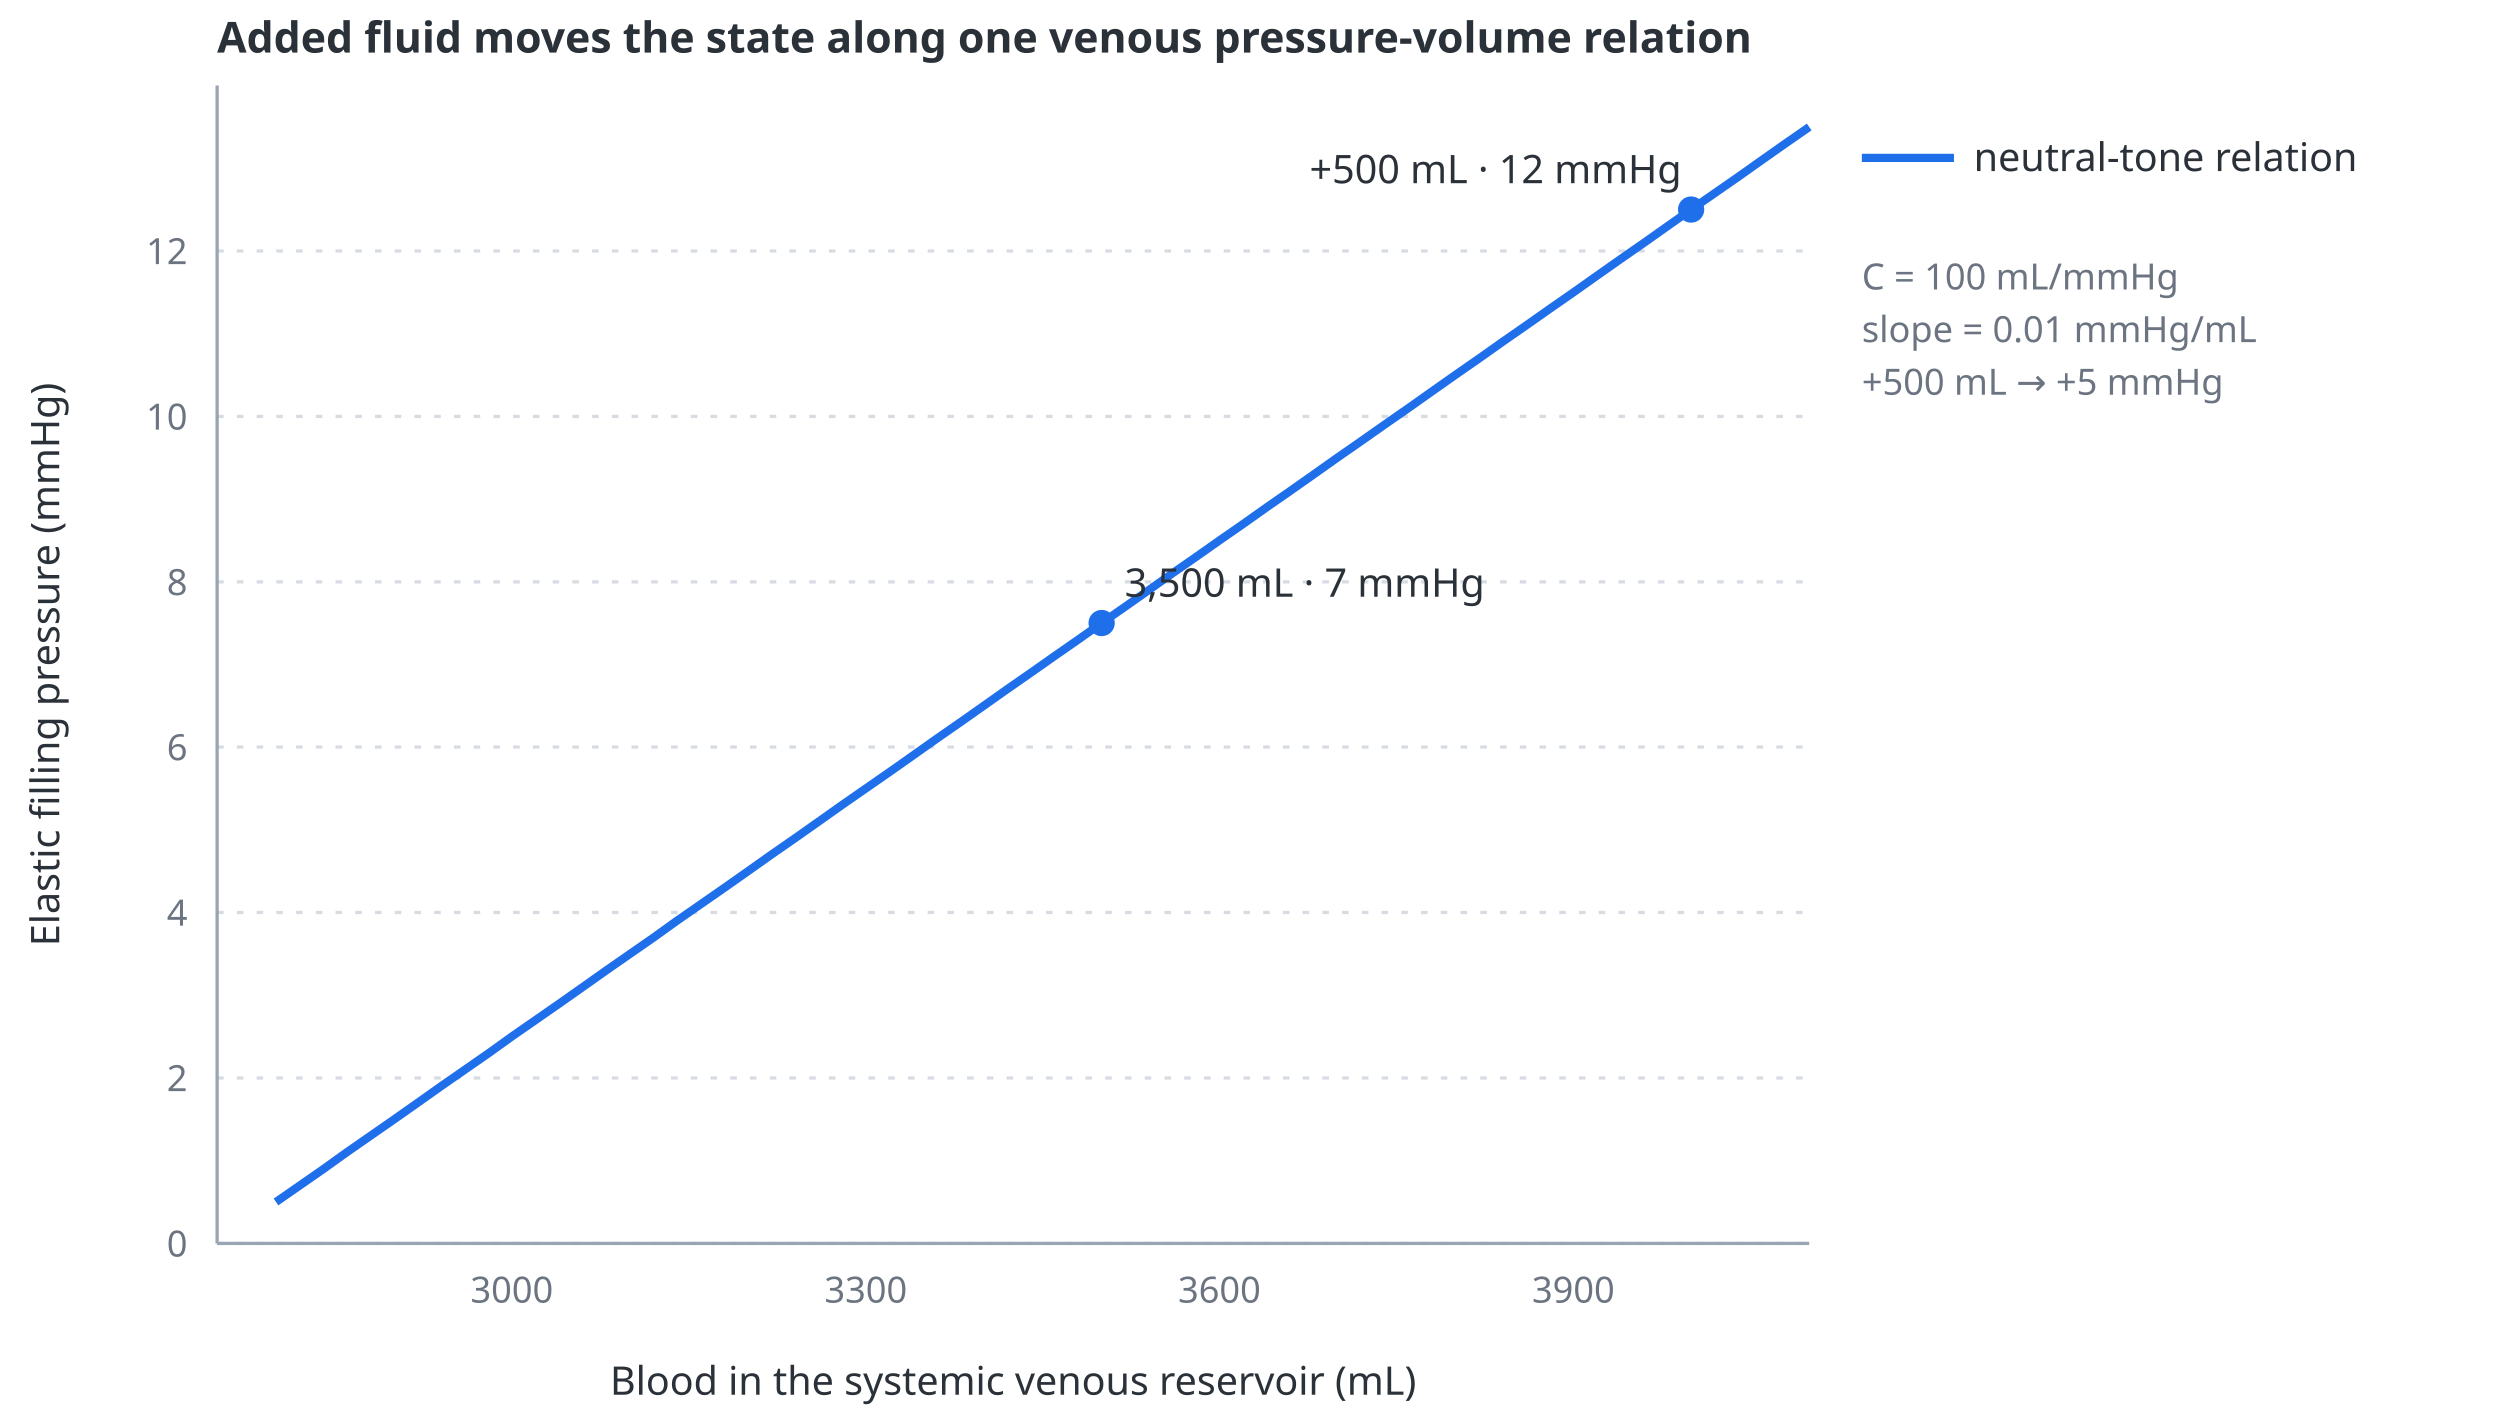
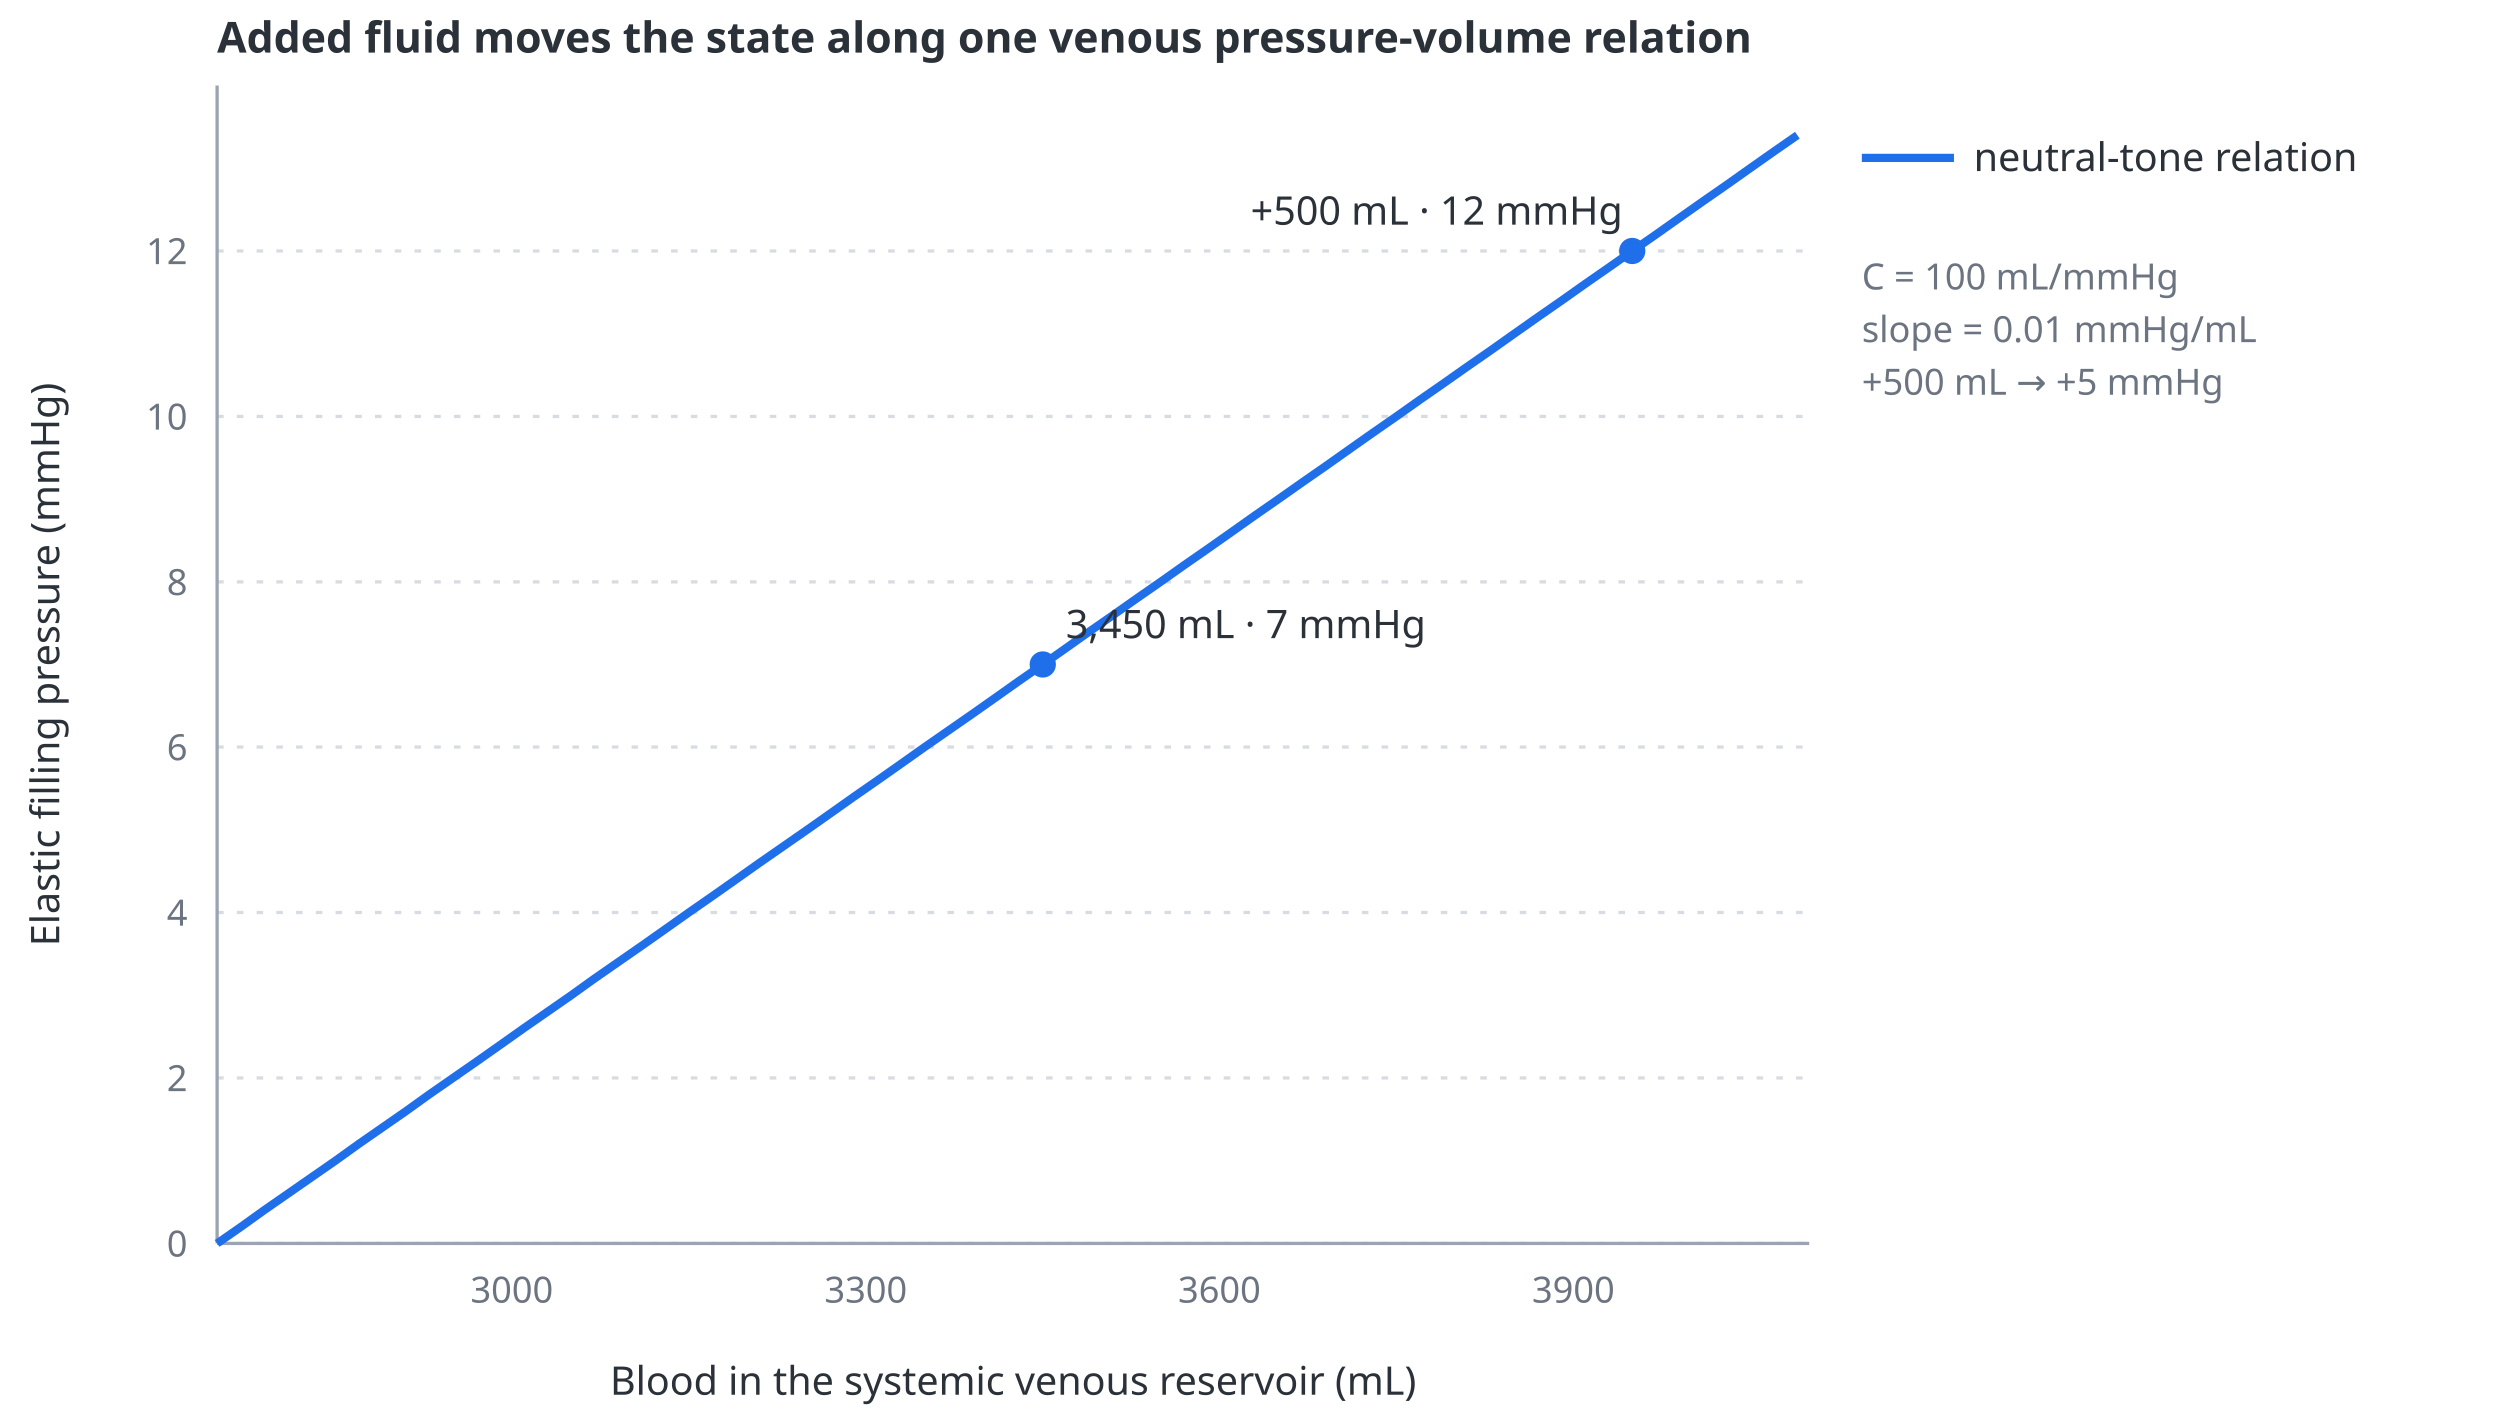
<svg xmlns="http://www.w3.org/2000/svg" viewBox="0 0 760 430" class="arthur-fig" role="img" aria-label="Added fluid moves the state along one venous pressure-volume relation">
  <style>
  svg.arthur-fig .bg { fill: none }
  svg.arthur-fig .axis { stroke: var(--fig-axis, #9aa4b2); stroke-width: 1 }
  svg.arthur-fig .grid { stroke: var(--fig-grid, #d7dce3); stroke-width: 1; stroke-dasharray: 2 4 }
  svg.arthur-fig .tick { fill: var(--fig-muted, #6b7480); font: 11px system-ui, sans-serif }
  svg.arthur-fig .label { fill: var(--fig-text, #2b3138); font: 12px system-ui, sans-serif }
  svg.arthur-fig .title { fill: var(--fig-text, #2b3138); font: 600 13px system-ui, sans-serif }
  svg.arthur-fig .lm { stroke: var(--fig-grid, #d7dce3); stroke-width: 1 }
  svg.arthur-fig .lm-text { fill: var(--fig-muted, #6b7480); font: 600 11px system-ui, sans-serif }
  svg.arthur-fig .total { stroke: var(--fig-total, #1f6feb); stroke-width: 2.5; fill: none }
  svg.arthur-fig .alv { stroke: var(--fig-alv, #d1495b); stroke-width: 1.6; fill: none; stroke-dasharray: 6 3 }
  svg.arthur-fig .extra { stroke: var(--fig-extra, #2a9d8f); stroke-width: 1.6; fill: none; stroke-dasharray: 6 3 }
  svg.arthur-fig .nadir { stroke: var(--fig-total, #1f6feb); stroke-width: 1; stroke-dasharray: 3 3 }
  svg.arthur-fig .dot { fill: var(--fig-total, #1f6feb); stroke: none }
  @media (prefers-color-scheme: dark) {
    svg.arthur-fig .axis { stroke: #5b6472 }
    svg.arthur-fig .grid, svg.arthur-fig .lm { stroke: #363d47 }
    svg.arthur-fig .tick, svg.arthur-fig .lm-text { fill: #8b95a3 }
    svg.arthur-fig .label, svg.arthur-fig .title { fill: #d6dbe2 }
    svg.arthur-fig .total, svg.arthur-fig .nadir { stroke: #58a6ff }
    svg.arthur-fig .dot { fill: #58a6ff }
    svg.arthur-fig .alv { stroke: #f08c9a }
    svg.arthur-fig .extra { stroke: #4fd1c1 }
  }
</style>
  <rect class="bg" width="760" height="430" />
  <text class="title" x="66" y="16">Added fluid moves the state along one venous pressure-volume relation</text>
  <line class="grid" x1="66" y1="378.0" x2="550" y2="378.0" />
  <text class="tick" x="57" y="382.0" text-anchor="end">0</text>
  <line class="grid" x1="66" y1="327.7" x2="550" y2="327.7" />
  <text class="tick" x="57" y="331.7" text-anchor="end">2</text>
  <line class="grid" x1="66" y1="277.4" x2="550" y2="277.4" />
  <text class="tick" x="57" y="281.4" text-anchor="end">4</text>
  <line class="grid" x1="66" y1="227.1" x2="550" y2="227.1" />
  <text class="tick" x="57" y="231.1" text-anchor="end">6</text>
  <line class="grid" x1="66" y1="176.9" x2="550" y2="176.9" />
  <text class="tick" x="57" y="180.9" text-anchor="end">8</text>
  <line class="grid" x1="66" y1="126.6" x2="550" y2="126.6" />
  <text class="tick" x="57" y="130.6" text-anchor="end">10</text>
  <line class="grid" x1="66" y1="76.3" x2="550" y2="76.3" />
  <text class="tick" x="57" y="80.3" text-anchor="end">12</text>
  <text class="tick" x="155.6" y="396" text-anchor="middle">3000</text>
  <text class="tick" x="263.2" y="396" text-anchor="middle">3300</text>
  <text class="tick" x="370.7" y="396" text-anchor="middle">3600</text>
  <text class="tick" x="478.3" y="396" text-anchor="middle">3900</text>
  <line class="axis" x1="66" y1="26" x2="66" y2="378" />
  <line class="axis" x1="66" y1="378.0" x2="550" y2="378.0" />
-   <path class="total" style="stroke-dasharray:none" d="M83.9 365.4 L91.1 360.4 L98.3 355.4 L105.4 350.3 L112.6 345.3 L119.8 340.3 L126.9 335.3 L134.1 330.2 L141.3 325.2 L148.5 320.2 L155.6 315.1 L162.8 310.1 L170.0 305.1 L177.1 300.1 L184.3 295.0 L191.5 290.0 L198.7 285.0 L205.8 279.9 L213.0 274.9 L220.2 269.9 L227.3 264.9 L234.5 259.8 L241.7 254.8 L248.8 249.8 L256.0 244.7 L263.2 239.7 L270.4 234.7 L277.5 229.7 L284.7 224.6 L291.9 219.6 L299.0 214.6 L306.2 209.5 L313.4 204.5 L320.5 199.5 L327.7 194.5 L334.9 189.4 L342.1 184.4 L349.2 179.4 L356.4 174.3 L363.6 169.3 L370.7 164.3 L377.9 159.3 L385.1 154.2 L392.3 149.2 L399.4 144.2 L406.6 139.1 L413.8 134.1 L420.9 129.1 L428.1 124.1 L435.3 119.0 L442.4 114.0 L449.6 109.0 L456.8 103.9 L464.0 98.9 L471.1 93.9 L478.3 88.9 L485.5 83.8 L492.6 78.8 L499.8 73.8 L507.0 68.7 L514.1 63.7 L521.3 58.7 L528.5 53.7 L535.7 48.6 L542.8 43.6 L550.0 38.6" />
-   <circle class="dot" cx="334.9" cy="189.4" r="4" />
-   <text class="label" x="341.9" y="181.4">3,500 mL · 7 mmHg</text>
-   <circle class="dot" cx="514.1" cy="63.7" r="4" />
-   <text class="label" x="398.1" y="55.7">+500 mL · 12 mmHg</text>
+   <path class="total" style="stroke-dasharray:none" d="M66.0 378.0 L73.2 373.0 L80.3 367.9 L87.5 362.9 L94.7 357.9 L101.9 352.9 L109.0 347.8 L116.2 342.8 L123.4 337.8 L130.5 332.7 L137.7 327.7 L144.9 322.7 L152.0 317.7 L159.2 312.6 L166.4 307.6 L173.6 302.6 L180.7 297.5 L187.9 292.5 L195.1 287.5 L202.2 282.5 L209.4 277.4 L216.6 272.4 L223.7 267.4 L230.9 262.3 L238.1 257.3 L245.3 252.3 L252.4 247.3 L259.6 242.2 L266.8 237.2 L273.9 232.2 L281.1 227.1 L288.3 222.1 L295.5 217.1 L302.6 212.1 L309.8 207.0 L317.0 202.0 L324.1 197.0 L331.3 191.9 L338.5 186.9 L345.6 181.9 L352.8 176.9 L360.0 171.8 L367.2 166.8 L374.3 161.8 L381.5 156.7 L388.7 151.7 L395.8 146.7 L403.0 141.7 L410.2 136.6 L417.3 131.6 L424.5 126.6 L431.7 121.5 L438.9 116.5 L446.0 111.5 L453.2 106.5 L460.4 101.4 L467.5 96.4 L474.7 91.4 L481.9 86.3 L489.1 81.3 L496.2 76.3 L503.4 71.3 L510.6 66.2 L517.7 61.2 L524.9 56.2 L532.1 51.1 L539.2 46.1 L546.4 41.1" />
+   <circle class="dot" cx="317.0" cy="202.0" r="4" />
+   <text class="label" x="324.0" y="194.0">3,450 mL · 7 mmHg</text>
+   <circle class="dot" cx="496.2" cy="76.3" r="4" />
+   <text class="label" x="380.2" y="68.3">+500 mL · 12 mmHg</text>
  <text class="label" transform="translate(18 202) rotate(-90)" text-anchor="middle">Elastic filling pressure (mmHg)</text>
  <text class="label" x="308" y="424" text-anchor="middle">Blood in the systemic venous reservoir (mL)</text>
  <line class="total" style="stroke-dasharray:none" x1="566" y1="48" x2="594" y2="48" />
  <text class="label" x="600" y="52">neutral-tone relation</text>
  <text class="tick" x="566" y="88">C = 100 mL/mmHg</text>
  <text class="tick" x="566" y="104">slope = 0.01 mmHg/mL</text>
  <text class="tick" x="566" y="120">+500 mL → +5 mmHg</text>
</svg>
